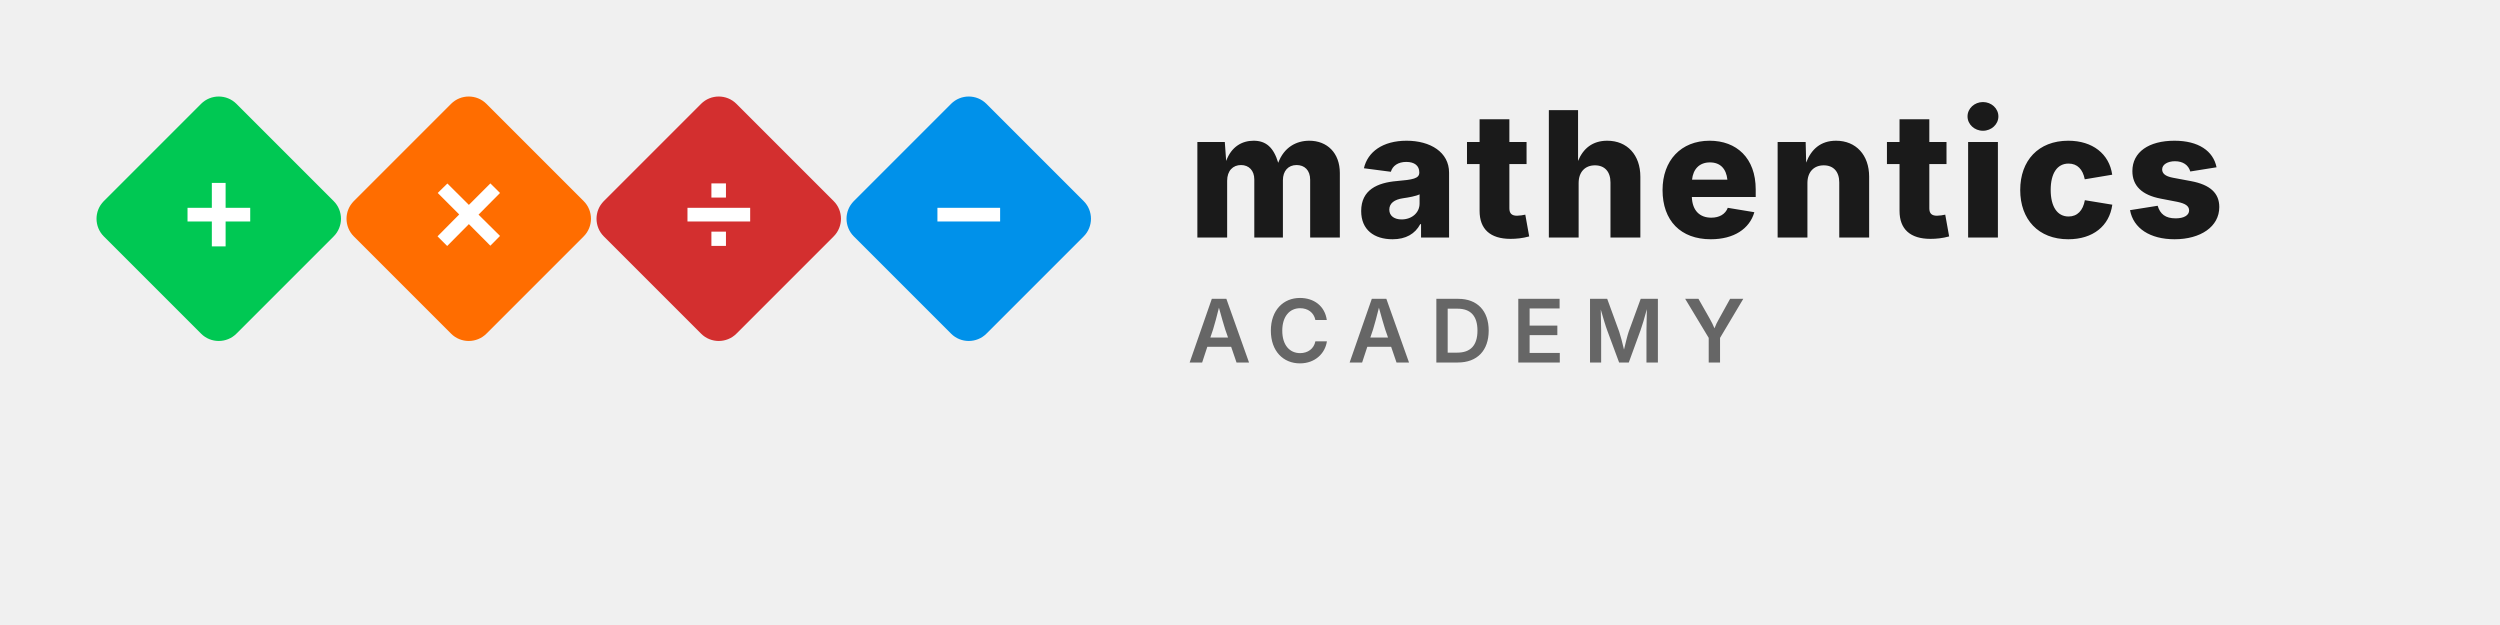
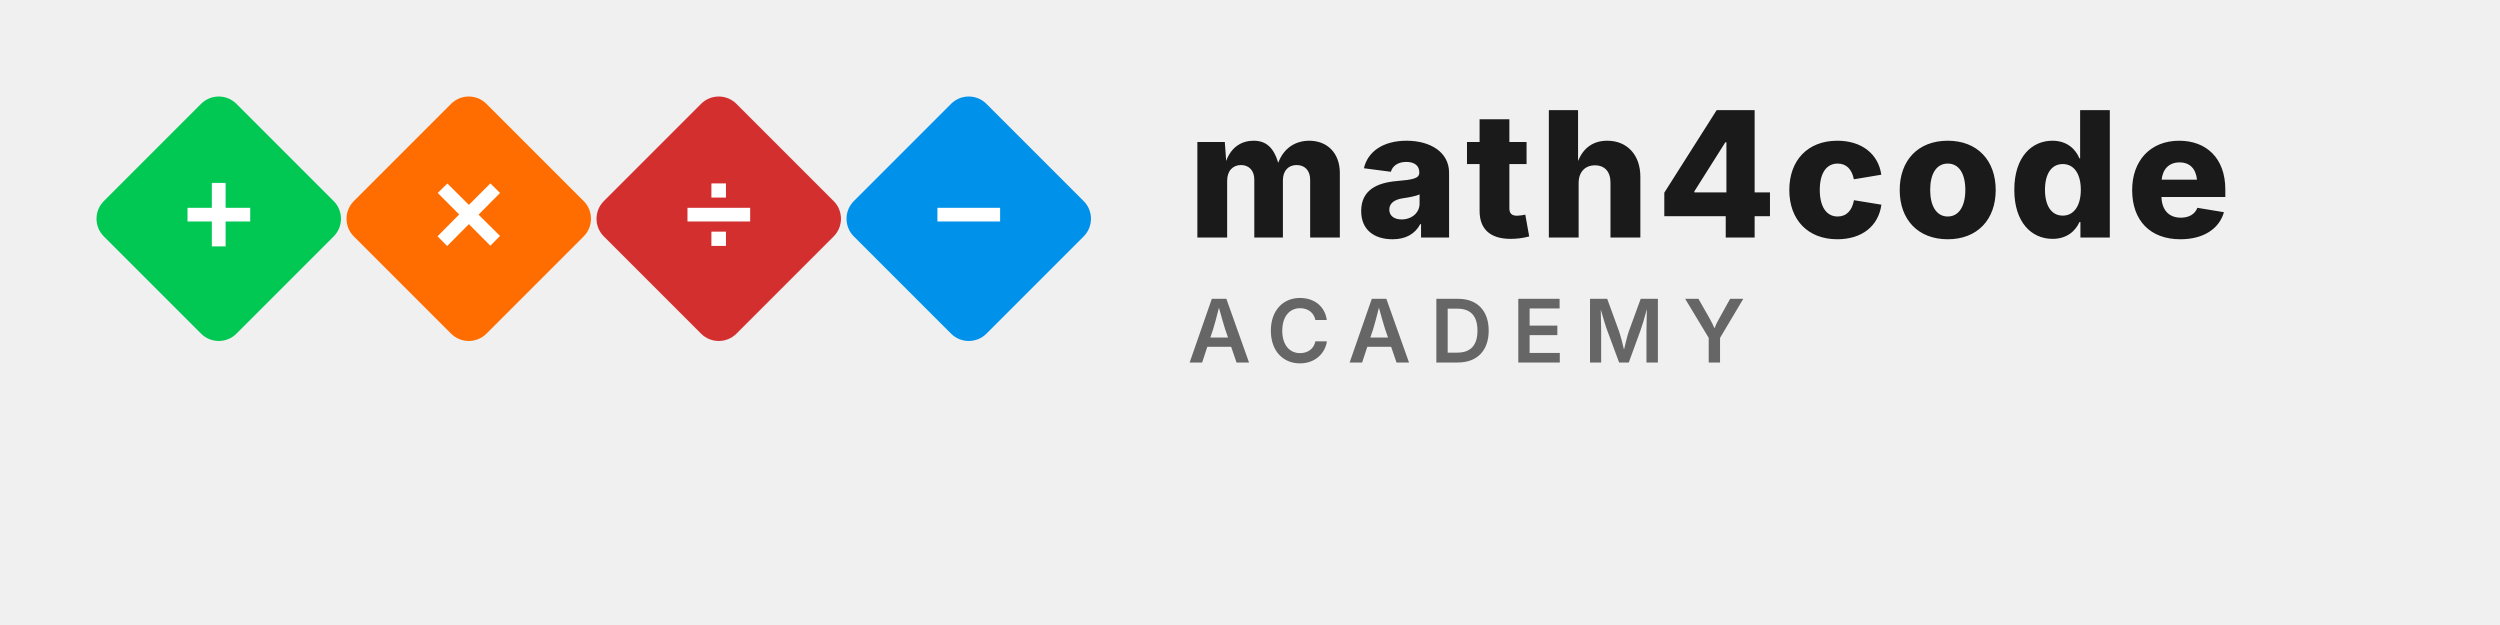
<svg xmlns="http://www.w3.org/2000/svg" width="400" height="100" viewBox="0 0 400 100" fill="none">
  <g transform="translate(20, 20)">
    <rect width="30" height="30" rx="4" transform="rotate(45 15 15)" fill="#00C853" />
    <text x="15" y="21" font-family="Arial, sans-serif" font-size="20" font-weight="bold" fill="white" text-anchor="middle">+</text>
  </g>
  <g transform="translate(60, 20)">
    <rect width="30" height="30" rx="4" transform="rotate(45 15 15)" fill="#FF6D00" />
    <text x="15" y="21" font-family="Arial, sans-serif" font-size="20" font-weight="bold" fill="white" text-anchor="middle">×</text>
  </g>
  <g transform="translate(100, 20)">
    <rect width="30" height="30" rx="4" transform="rotate(45 15 15)" fill="#D32F2F" />
    <text x="15" y="21" font-family="Arial, sans-serif" font-size="20" font-weight="bold" fill="white" text-anchor="middle">÷</text>
  </g>
  <g transform="translate(140, 20)">
    <rect width="30" height="30" rx="4" transform="rotate(45 15 15)" fill="#0091EA" />
    <text x="15" y="21" font-family="Arial, sans-serif" font-size="20" font-weight="bold" fill="white" text-anchor="middle">−</text>
  </g>
-   <text x="190" y="38" font-family="'Inter', 'Segoe UI', Arial, sans-serif" font-size="28" font-weight="800" fill="#1a1a1a" letter-spacing="1">mathentics</text>
+   <text x="190" y="38" font-family="'Inter', 'Segoe UI', Arial, sans-serif" font-size="28" font-weight="800" fill="#1a1a1a" letter-spacing="1">math4code</text>
  <text x="190" y="58" font-family="'Inter', 'Segoe UI', Arial, sans-serif" font-size="14" font-weight="600" fill="#666666" letter-spacing="3">ACADEMY</text>
</svg>
